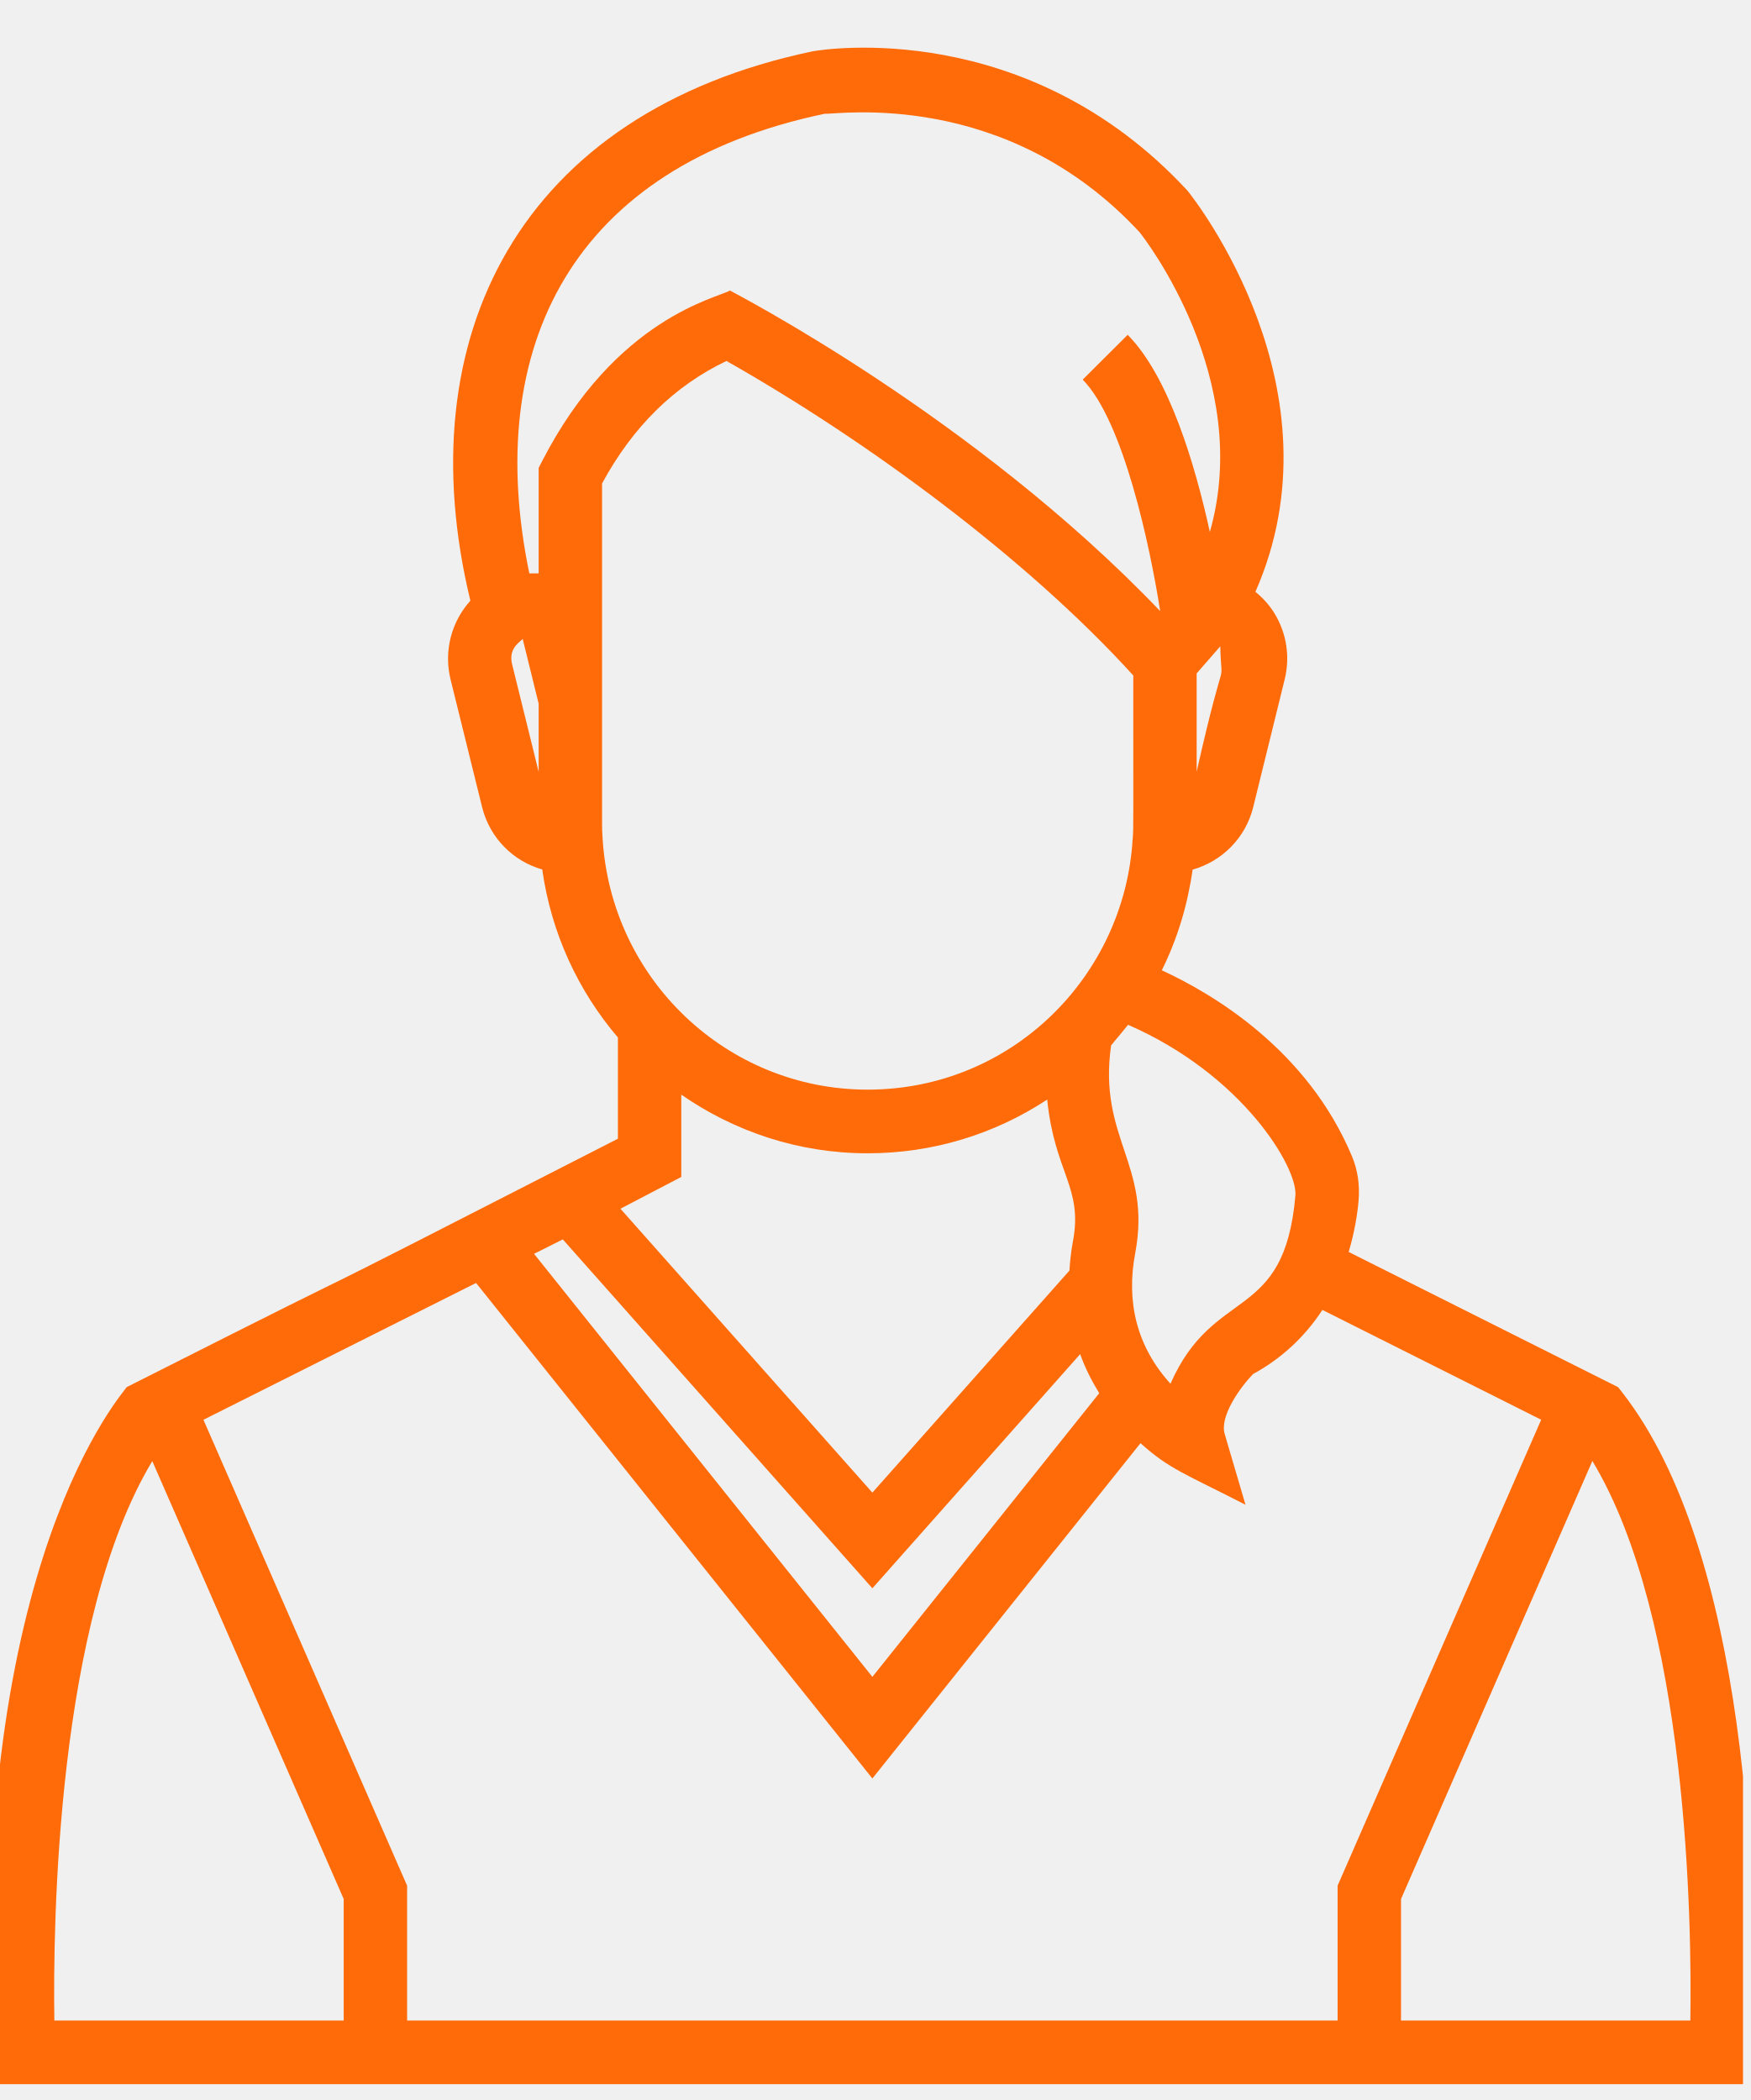
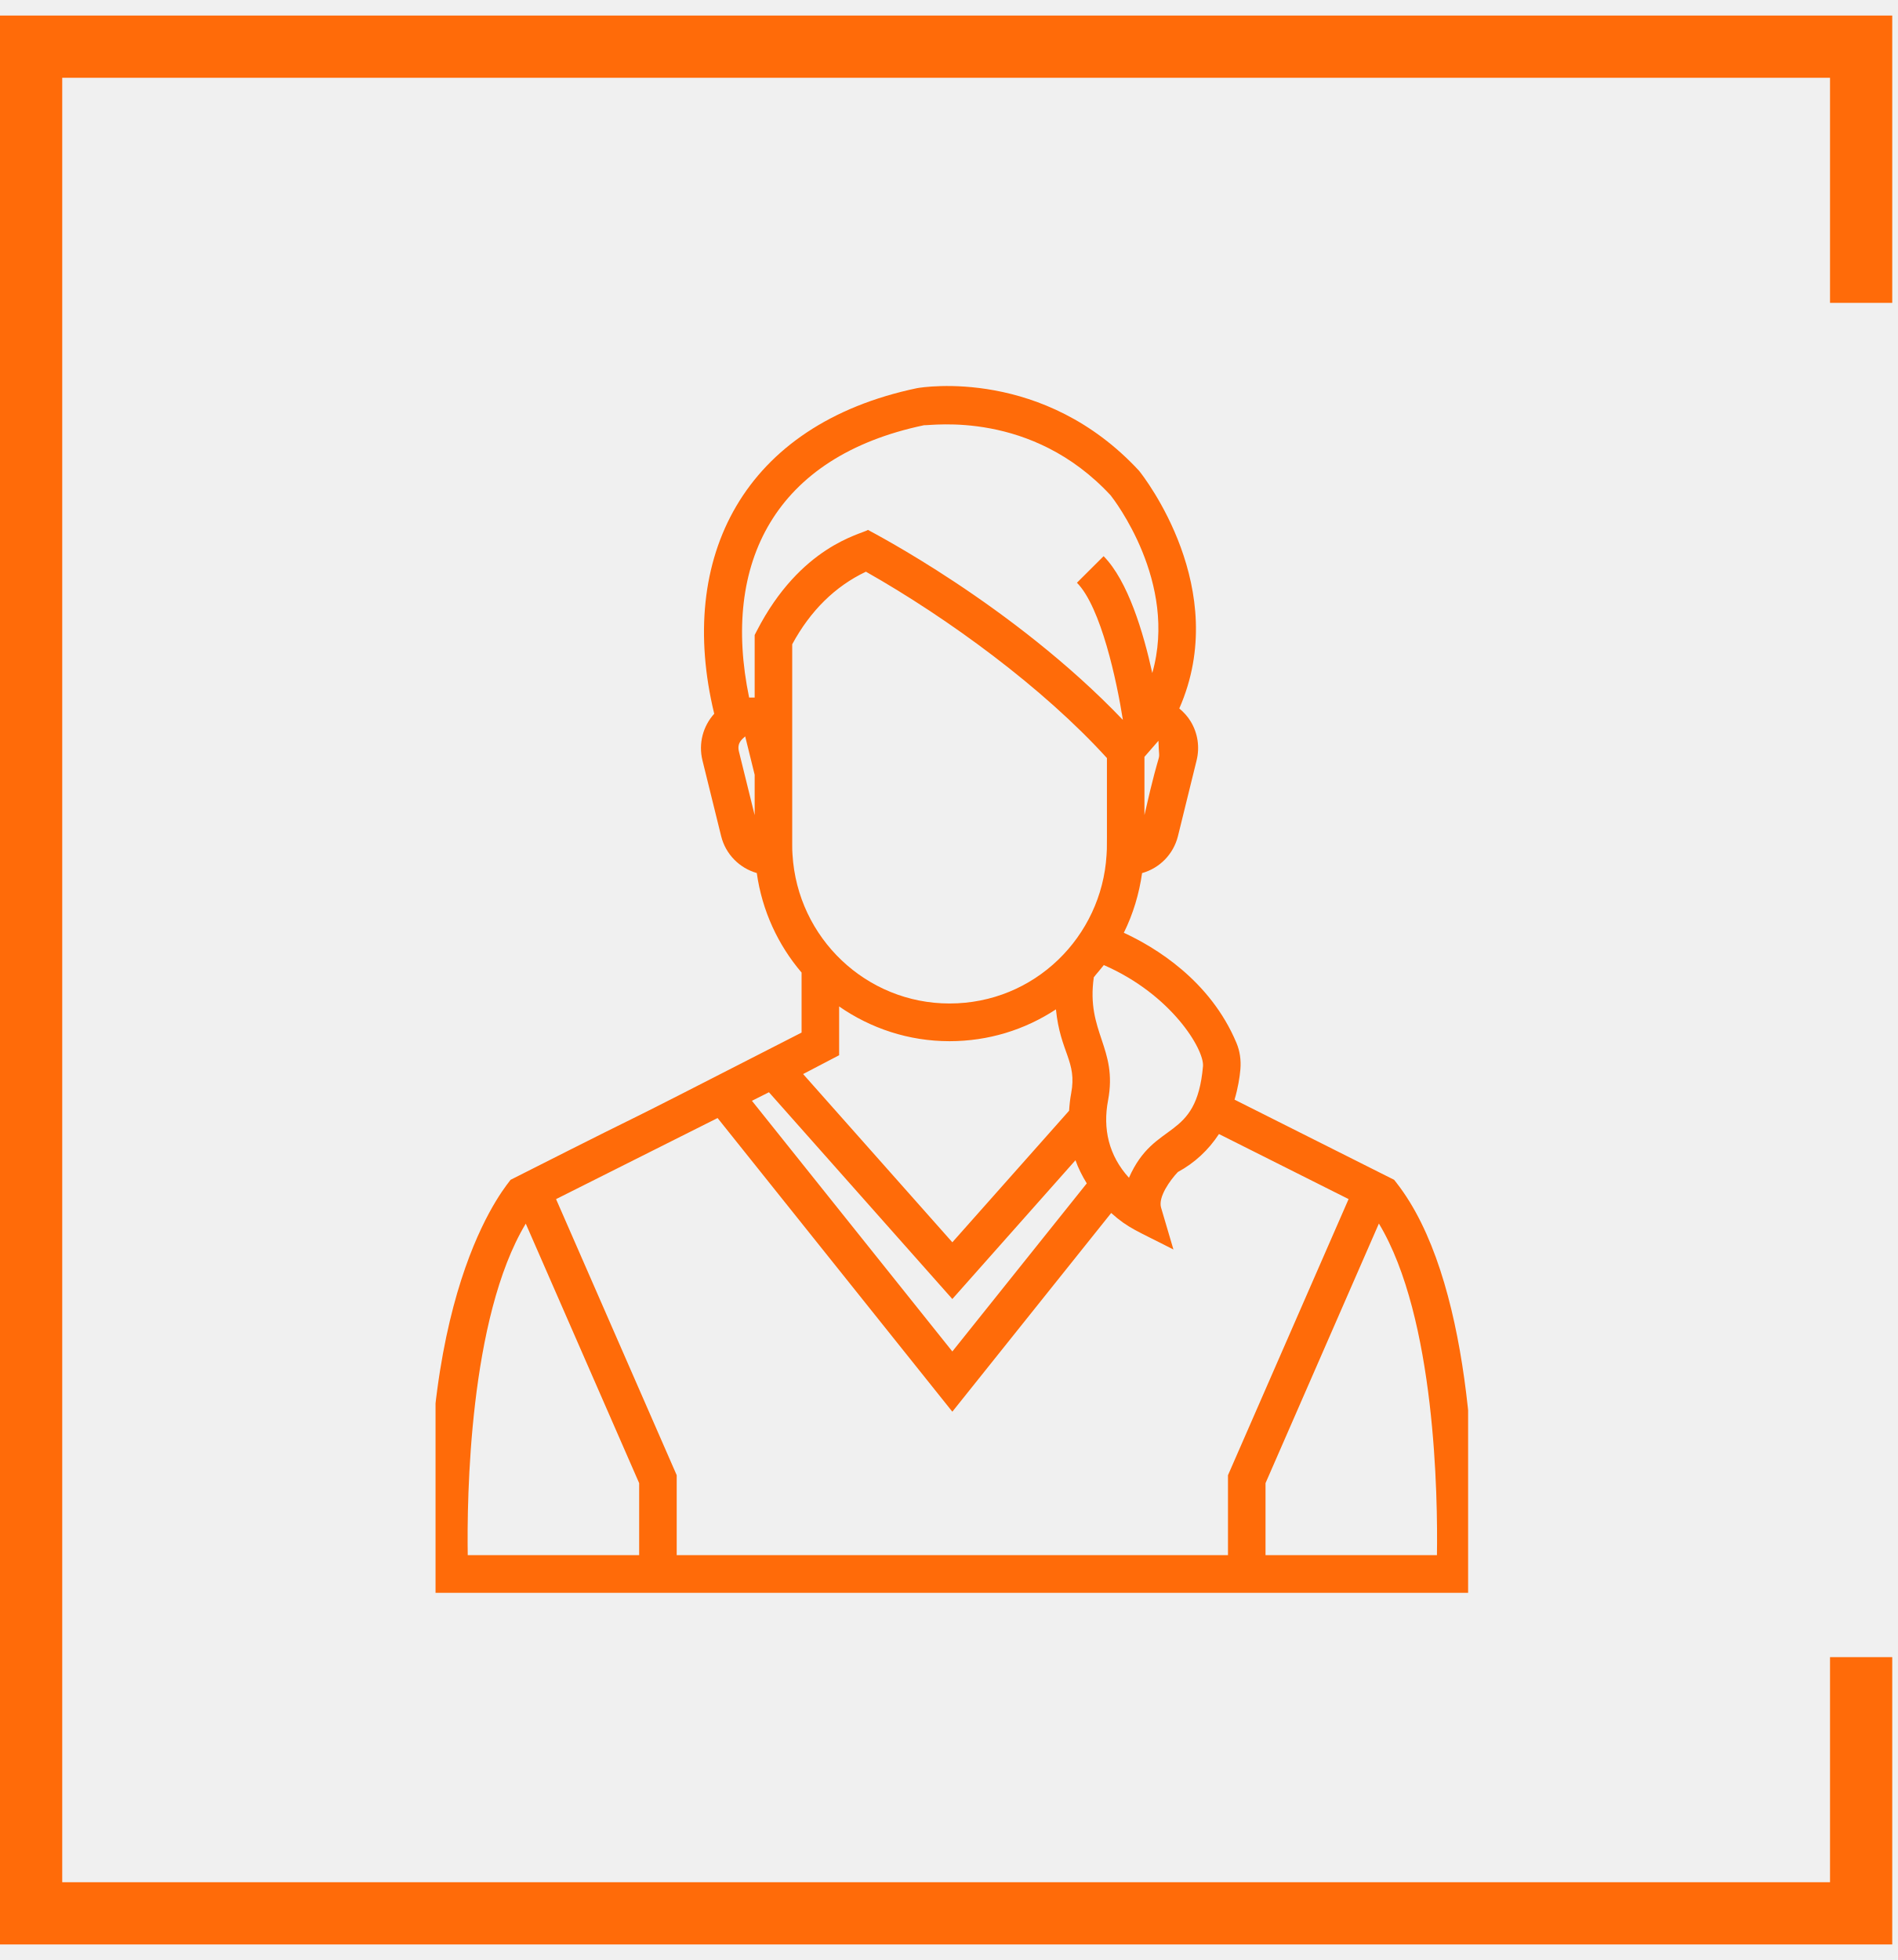
- <svg xmlns="http://www.w3.org/2000/svg" width="40" height="48" viewBox="0 0 40 48" fill="none">
+ <svg xmlns="http://www.w3.org/2000/svg" width="61" height="63" viewBox="0 0 61 63" fill="none">
  <g clip-path="url(#clip0)">
-     <path d="M-0.154 47.638C5.007 47.638 34.868 47.638 40.023 47.638C40.222 43.056 39.894 35.454 37.077 31.836L36.975 31.706L30.819 28.616C30.953 28.165 31.019 27.752 31.045 27.448C31.076 27.084 31.025 26.741 30.895 26.431C29.88 24.001 27.731 22.723 26.549 22.178C26.909 21.452 27.141 20.673 27.253 19.877C27.922 19.688 28.461 19.158 28.637 18.451L29.356 15.532C29.483 15.017 29.403 14.483 29.129 14.028C29.012 13.833 28.859 13.668 28.688 13.527C30.714 8.925 27.321 4.586 27.136 4.358C23.462 0.385 18.82 1.128 18.574 1.172C11.875 2.575 9.29 7.709 10.749 13.73C10.317 14.209 10.136 14.877 10.296 15.531L11.018 18.453C11.193 19.155 11.727 19.684 12.391 19.874C12.596 21.332 13.213 22.651 14.12 23.714V26.028C4.506 30.951 10.598 27.81 2.893 31.707C2.878 31.78 -0.722 35.606 -0.186 46.945L-0.154 47.638ZM38.627 46.184H32.015V43.406L36.388 33.394C38.579 37.031 38.66 43.974 38.627 46.184ZM29.602 27.325C29.347 30.256 27.74 29.37 26.747 31.628C25.967 30.77 25.732 29.741 25.942 28.639C26.321 26.616 25.086 26.016 25.391 23.89L25.438 23.842V23.835C25.464 23.805 25.707 23.516 25.778 23.424C28.394 24.564 29.654 26.685 29.602 27.325ZM15.568 25.02C16.782 25.863 18.248 26.361 19.825 26.361C21.31 26.361 22.721 25.929 23.93 25.133C24.098 26.804 24.751 27.138 24.519 28.368C24.476 28.596 24.452 28.821 24.438 29.042L19.935 34.117L14.178 27.628L15.568 26.902V25.02H15.568ZM13.758 18.809V15.995C13.758 14.959 13.758 10.848 13.758 11.051C14.458 9.755 15.414 8.815 16.601 8.251C19.781 10.051 23.442 12.736 25.897 15.439C25.894 18.88 25.906 18.89 25.884 19.172L25.882 19.19C25.69 22.316 23.121 24.906 19.825 24.906C16.622 24.906 13.962 22.391 13.77 19.159C13.76 19.044 13.758 18.927 13.758 18.809ZM12.861 28.329L19.935 36.304L24.684 30.951C24.793 31.264 24.945 31.559 25.119 31.845L19.935 38.328L12.204 28.659L12.861 28.329ZM27.345 17.639V15.392C27.409 15.319 27.949 14.7 27.885 14.773C27.915 15.911 28.038 14.568 27.345 17.639ZM18.842 2.601C19.13 2.619 22.99 2.014 26.041 5.308C26.161 5.459 28.645 8.658 27.647 12.159C27.305 10.601 26.71 8.605 25.769 7.653L24.741 8.677C25.67 9.618 26.28 12.482 26.512 13.968C22.252 9.509 16.756 6.688 16.68 6.64C16.405 6.811 14.079 7.253 12.39 10.537L12.309 10.694V13.105C12.237 13.105 12.024 13.108 12.096 13.107C11.023 7.925 13.078 3.809 18.842 2.601ZM11.944 14.603L12.309 16.084V17.641L11.702 15.182C11.613 14.815 11.884 14.676 11.944 14.603ZM10.879 29.325L19.935 40.651L26.062 32.987C26.729 33.584 27.049 33.669 28.462 34.395L27.986 32.778C27.865 32.368 28.344 31.709 28.633 31.407C29.278 31.057 29.817 30.557 30.219 29.941L35.218 32.451L30.566 43.101V46.184H9.303V43.101L4.649 32.452L10.879 29.325ZM3.48 33.397L7.854 43.406V46.184H1.242C1.209 43.974 1.291 37.035 3.48 33.397Z" fill="#FF6B09" />
+     <path d="M13.872 51.198C18.173 51.198 43.056 51.198 47.352 51.198C47.518 47.38 47.245 41.045 44.897 38.03L44.812 37.922L39.683 35.346C39.794 34.971 39.849 34.626 39.871 34.373C39.896 34.07 39.854 33.785 39.746 33.526C38.9 31.501 37.109 30.436 36.124 29.982C36.424 29.377 36.617 28.727 36.711 28.064C37.269 27.907 37.717 27.465 37.864 26.875L38.463 24.443C38.569 24.014 38.502 23.569 38.274 23.19C38.176 23.027 38.049 22.89 37.907 22.772C39.595 18.938 36.768 15.322 36.614 15.132C33.551 11.821 29.683 12.44 29.479 12.476C23.896 13.646 21.741 17.924 22.958 22.942C22.597 23.341 22.446 23.897 22.58 24.442L23.181 26.878C23.327 27.463 23.772 27.903 24.326 28.062C24.497 29.277 25.011 30.376 25.766 31.261V33.19C17.755 37.292 22.831 34.675 16.411 37.923C16.398 37.983 13.399 41.172 13.845 50.621L13.872 51.198ZM46.189 49.986H40.679V47.672L44.323 39.328C46.149 42.359 46.217 48.145 46.189 49.986ZM38.669 34.27C38.456 36.713 37.116 35.975 36.289 37.857C35.639 37.142 35.443 36.284 35.618 35.366C35.934 33.68 34.905 33.18 35.16 31.409L35.198 31.368V31.362C35.22 31.338 35.423 31.096 35.481 31.02C37.662 31.97 38.711 33.738 38.669 34.27ZM26.973 32.35C27.985 33.053 29.207 33.467 30.521 33.467C31.759 33.467 32.934 33.107 33.942 32.444C34.081 33.837 34.626 34.115 34.432 35.14C34.396 35.33 34.377 35.517 34.365 35.702L30.612 39.931L25.815 34.523L26.973 33.918V32.35H26.973ZM25.465 27.174V24.829C25.465 23.966 25.465 20.54 25.465 20.709C26.049 19.629 26.845 18.846 27.834 18.376C30.484 19.876 33.535 22.113 35.581 24.366C35.578 27.234 35.589 27.241 35.569 27.477L35.568 27.492C35.409 30.096 33.267 32.255 30.521 32.255C27.851 32.255 25.635 30.159 25.474 27.466C25.466 27.37 25.465 27.273 25.465 27.174ZM24.717 35.108L30.612 41.754L34.57 37.293C34.661 37.553 34.788 37.8 34.933 38.037L30.612 43.44L24.17 35.383L24.717 35.108ZM36.787 26.199V24.327C36.84 24.266 37.29 23.75 37.237 23.811C37.262 24.759 37.365 23.64 36.787 26.199ZM29.702 13.668C29.941 13.683 33.158 13.178 35.701 15.923C35.801 16.049 37.87 18.715 37.039 21.633C36.754 20.334 36.258 18.671 35.474 17.877L34.617 18.731C35.392 19.515 35.9 21.902 36.094 23.14C32.543 19.424 27.963 17.073 27.9 17.033C27.671 17.176 25.732 17.545 24.325 20.28L24.258 20.411V22.421C24.197 22.421 24.02 22.423 24.08 22.422C23.186 18.105 24.898 14.675 29.702 13.668ZM23.953 23.669L24.258 24.904V26.201L23.751 24.151C23.677 23.846 23.903 23.73 23.953 23.669ZM23.066 35.937L30.612 45.376L35.718 38.989C36.274 39.487 36.541 39.557 37.719 40.163L37.321 38.815C37.221 38.473 37.62 37.925 37.861 37.672C38.399 37.381 38.847 36.964 39.182 36.451L43.349 38.542L39.472 47.418V49.986H21.752V47.417L17.874 38.543L23.066 35.937ZM16.9 39.331L20.545 47.672V49.986H15.035C15.007 48.145 15.076 42.362 16.9 39.331Z" fill="#FF6B09" />
  </g>
+   <path d="M59.824 9.735V1.5H1V61.5H59.824V53.265" stroke="#FF6B09" stroke-width="2" />
  <defs>
    <clipPath id="clip0">
-       <rect width="39.83" height="48" fill="white" />
+       <rect width="33.191" height="40" fill="white" transform="translate(14 11.5)" />
    </clipPath>
  </defs>
</svg>
